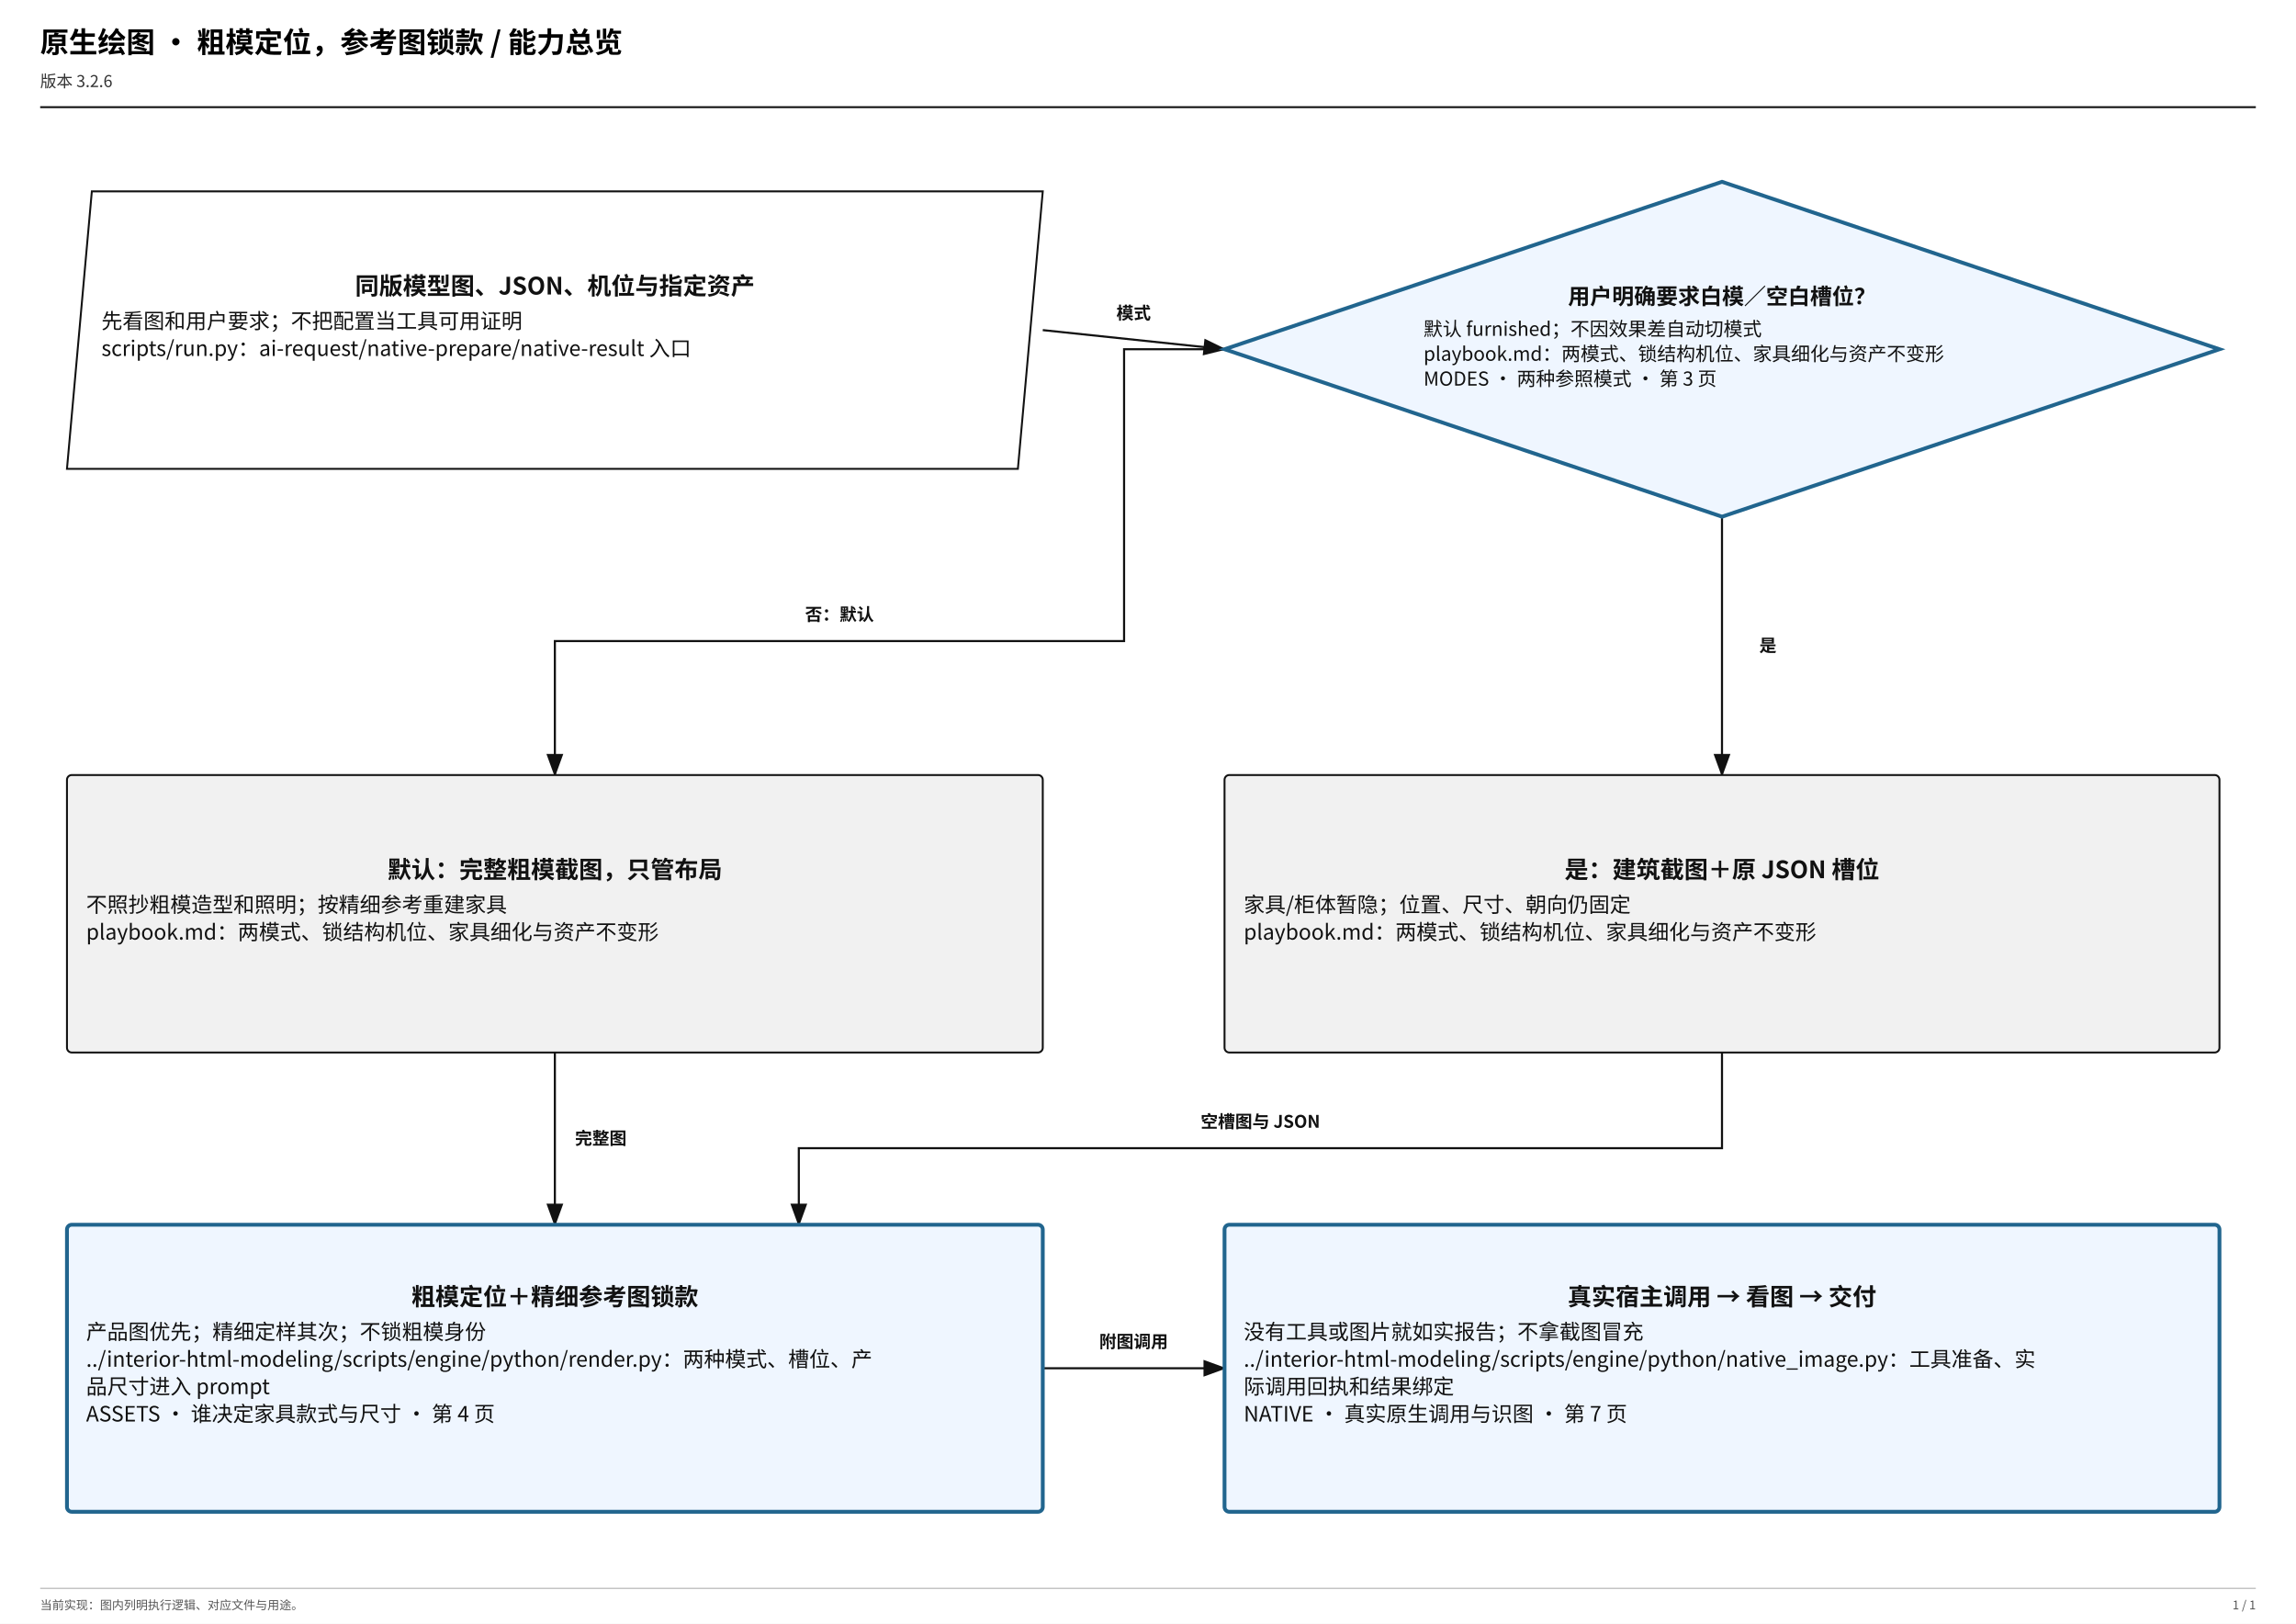
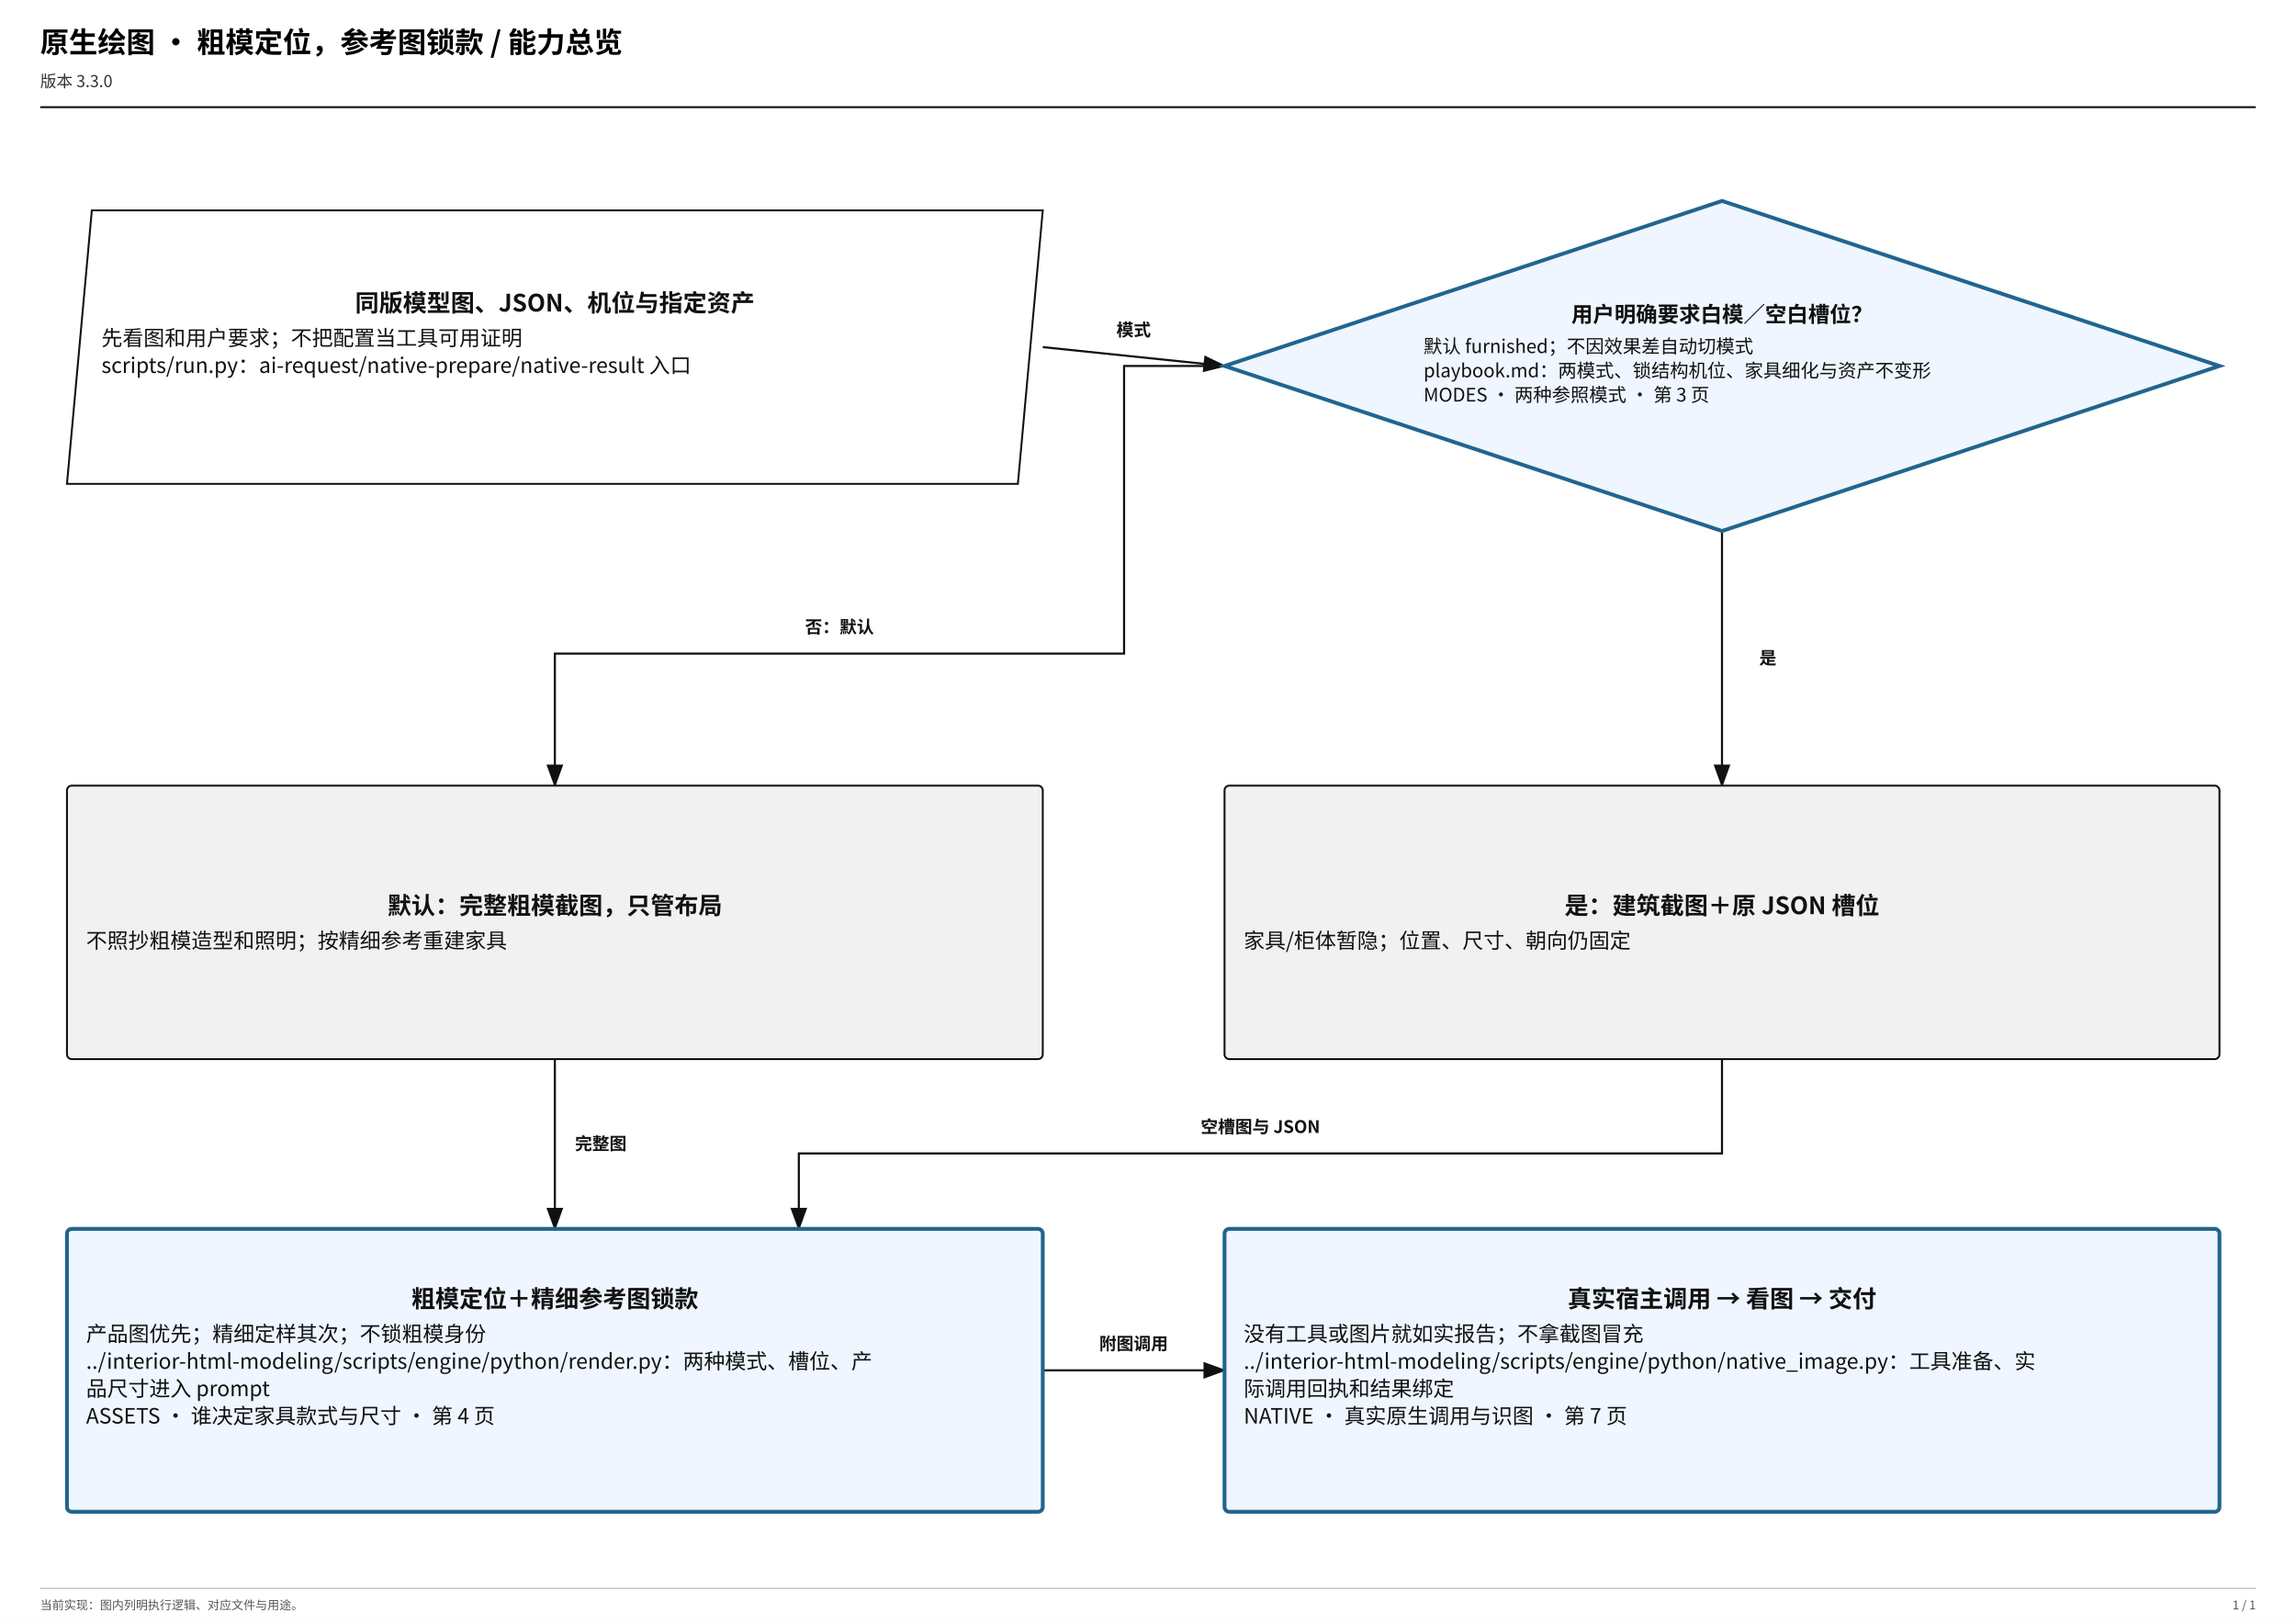
<svg xmlns="http://www.w3.org/2000/svg" width="2400" height="1697" viewBox="0 0 2400 1697">
  <defs>
    <marker id="arrow" markerWidth="12" markerHeight="12" refX="10" refY="4" orient="auto" markerUnits="strokeWidth">
      <path d="M0,0 L0,8 L11,4 z" fill="#111" />
    </marker>
    <style>text{font-family:"Noto Sans CJK SC","Microsoft YaHei","PingFang SC",Arial,sans-serif;letter-spacing:0}</style>
  </defs>
  <rect width="2400" height="1697" fill="#fff" />
  <text x="42" y="55" font-size="30" font-weight="800">原生绘图 · 粗模定位，参考图锁款 / 能力总览</text>
-   <text x="42" y="91" font-size="17" fill="#333">版本 3.2.6</text>
+   <text x="42" y="91" font-size="17" fill="#333">版本 3.3.0</text>
  <line x1="42" y1="112" x2="2358" y2="112" stroke="#111" stroke-width="2" />
  <g>
-     <polyline points="1090,345 1280,365" fill="none" stroke="#111" stroke-width="2.2" marker-end="url(#arrow)" />
-     <rect x="1149" y="312" width="72" height="31" rx="3" fill="#fff" fill-opacity="0.94" />
-     <text x="1185" y="333.62" text-anchor="middle" font-size="18" font-weight="600" fill="#111">
+     <polyline points="1090,362.77 1280,382.482" fill="none" stroke="#111" stroke-width="2.2" marker-end="url(#arrow)" />
+     <rect x="1149" y="329.626" width="72" height="31" rx="3" fill="#fff" fill-opacity="0.94" />
+     <text x="1185" y="351.246" text-anchor="middle" font-size="18" font-weight="600" fill="#111">
      <tspan x="1185" dy="0">模式</tspan>
    </text>
  </g>
  <g>
-     <polyline points="1800,540 1800,810" fill="none" stroke="#111" stroke-width="2.2" marker-end="url(#arrow)" />
-     <rect x="1812" y="659.5" width="72" height="31" rx="3" fill="#fff" fill-opacity="0.94" />
-     <text x="1848" y="681.12" text-anchor="middle" font-size="18" font-weight="600" fill="#111">
+     <polyline points="1800,554.964 1800,821.079" fill="none" stroke="#111" stroke-width="2.2" marker-end="url(#arrow)" />
+     <rect x="1812" y="672.522" width="72" height="31" rx="3" fill="#fff" fill-opacity="0.94" />
+     <text x="1848" y="694.142" text-anchor="middle" font-size="18" font-weight="600" fill="#111">
      <tspan x="1848" dy="0">是</tspan>
    </text>
  </g>
  <g>
-     <polyline points="1280,365 1175,365 1175,670 580,670 580,810" fill="none" stroke="#111" stroke-width="2.2" marker-end="url(#arrow)" />
-     <rect x="832.5" y="627" width="90" height="31" rx="3" fill="#fff" fill-opacity="0.94" />
-     <text x="877.5" y="648.62" text-anchor="middle" font-size="18" font-weight="600" fill="#111">
+     <polyline points="1280,382.482 1175,382.482 1175,683.094 580,683.094 580,821.079" fill="none" stroke="#111" stroke-width="2.2" marker-end="url(#arrow)" />
+     <rect x="832.5" y="640.094" width="90" height="31" rx="3" fill="#fff" fill-opacity="0.94" />
+     <text x="877.5" y="661.714" text-anchor="middle" font-size="18" font-weight="600" fill="#111">
      <tspan x="877.5" dy="0">否：默认</tspan>
    </text>
  </g>
  <g>
-     <polyline points="580,1100 580,1280" fill="none" stroke="#111" stroke-width="2.2" marker-end="url(#arrow)" />
-     <rect x="592" y="1174.5" width="72" height="31" rx="3" fill="#fff" fill-opacity="0.94" />
-     <text x="628" y="1196.12" text-anchor="middle" font-size="18" font-weight="600" fill="#111">
+     <polyline points="580,1106.906 580,1284.317" fill="none" stroke="#111" stroke-width="2.2" marker-end="url(#arrow)" />
+     <rect x="592" y="1180.112" width="72" height="31" rx="3" fill="#fff" fill-opacity="0.94" />
+     <text x="628" y="1201.732" text-anchor="middle" font-size="18" font-weight="600" fill="#111">
      <tspan x="628" dy="0">完整图</tspan>
    </text>
  </g>
  <g>
-     <polyline points="1800,1100 1800,1200 835,1200 835,1280" fill="none" stroke="#111" stroke-width="2.2" marker-end="url(#arrow)" />
-     <rect x="1249.1" y="1157" width="136.8" height="31" rx="3" fill="#fff" fill-opacity="0.94" />
-     <text x="1317.5" y="1178.62" text-anchor="middle" font-size="18" font-weight="600" fill="#111">
+     <polyline points="1800,1106.906 1800,1205.468 835,1205.468 835,1284.317" fill="none" stroke="#111" stroke-width="2.2" marker-end="url(#arrow)" />
+     <rect x="1249.1" y="1162.468" width="136.8" height="31" rx="3" fill="#fff" fill-opacity="0.94" />
+     <text x="1317.5" y="1184.088" text-anchor="middle" font-size="18" font-weight="600" fill="#111">
      <tspan x="1317.5" dy="0">空槽图与 JSON</tspan>
    </text>
  </g>
  <g>
-     <polyline points="1090,1430 1280,1430" fill="none" stroke="#111" stroke-width="2.2" marker-end="url(#arrow)" />
-     <rect x="1140" y="1387" width="90" height="31" rx="3" fill="#fff" fill-opacity="0.94" />
-     <text x="1185" y="1408.62" text-anchor="middle" font-size="18" font-weight="600" fill="#111">
+     <polyline points="1090,1432.158 1280,1432.158" fill="none" stroke="#111" stroke-width="2.2" marker-end="url(#arrow)" />
+     <rect x="1140" y="1389.158" width="90" height="31" rx="3" fill="#fff" fill-opacity="0.94" />
+     <text x="1185" y="1410.778" text-anchor="middle" font-size="18" font-weight="600" fill="#111">
      <tspan x="1185" dy="0">附图调用</tspan>
    </text>
  </g>
  <g>
-     <polygon points="96,200 1090,200 1064,490 70,490" fill="#fff" stroke="#111" stroke-width="2" />
-     <text x="580" y="307.8" text-anchor="middle" font-size="25" font-weight="700" fill="#111">
+     <polygon points="96,219.856 1090,219.856 1064,505.683 70,505.683" fill="#fff" stroke="#111" stroke-width="2" />
+     <text x="580" y="325.57" text-anchor="middle" font-size="25" font-weight="700" fill="#111">
      <tspan x="580" dy="0">同版模型图、JSON、机位与指定资产</tspan>
    </text>
-     <text x="106" y="343.4" text-anchor="start" font-size="22" font-weight="430" fill="#111">
+     <text x="106" y="361.17" text-anchor="start" font-size="22" font-weight="430" fill="#111">
      <tspan x="106" dy="0">先看图和用户要求；不把配置当工具可用证明</tspan>
      <tspan x="106" dy="28.6" />
      <tspan x="106" dy="28.6">scripts/run.py：ai-request/native-prepare/native-result 入口</tspan>
    </text>
  </g>
  <g>
-     <polygon points="1800,190 2320,365 1800,540 1280,365" fill="#eff6ff" stroke="#21658e" stroke-width="4" />
-     <text x="1800" y="318" text-anchor="middle" font-size="23" font-weight="700" fill="#111">
+     <polygon points="1800,210 2320,382.482 1800,554.964 1280,382.482" fill="#eff6ff" stroke="#21658e" stroke-width="4" />
+     <text x="1800" y="336.607" text-anchor="middle" font-size="22.5" font-weight="700" fill="#111">
      <tspan x="1800" dy="0">用户明确要求白模／空白槽位？</tspan>
    </text>
-     <text x="1488" y="351" text-anchor="start" font-size="20" font-weight="430" fill="#111">
+     <text x="1488" y="368.957" text-anchor="start" font-size="19.5" font-weight="430" fill="#111">
      <tspan x="1488" dy="0">默认 furnished；不因效果差自动切模式</tspan>
-       <tspan x="1488" dy="26" />
-       <tspan x="1488" dy="26">playbook.md：两模式、锁结构机位、家具细化与资产不变形</tspan>
-       <tspan x="1488" dy="26">MODES · 两种参照模式 · 第 3 页</tspan>
+       <tspan x="1488" dy="25.35" />
+       <tspan x="1488" dy="25.35">playbook.md：两模式、锁结构机位、家具细化与资产不变形</tspan>
+       <tspan x="1488" dy="25.35">MODES · 两种参照模式 · 第 3 页</tspan>
    </text>
  </g>
  <g>
-     <rect x="70" y="810" width="1020" height="290" rx="5" fill="#f1f1f1" stroke="#111" stroke-width="2" />
-     <text x="580" y="917.8" text-anchor="middle" font-size="25" font-weight="700" fill="#111">
+     <rect x="70" y="821.079" width="1020" height="285.827" rx="5" fill="#f1f1f1" stroke="#111" stroke-width="2" />
+     <text x="580" y="955.393" text-anchor="middle" font-size="25" font-weight="700" fill="#111">
      <tspan x="580" dy="0">默认：完整粗模截图，只管布局</tspan>
    </text>
-     <text x="90" y="953.4" text-anchor="start" font-size="22" font-weight="430" fill="#111">
+     <text x="90" y="990.993" text-anchor="start" font-size="22" font-weight="430" fill="#111">
      <tspan x="90" dy="0">不照抄粗模造型和照明；按精细参考重建家具</tspan>
-       <tspan x="90" dy="28.6" />
-       <tspan x="90" dy="28.6">playbook.md：两模式、锁结构机位、家具细化与资产不变形</tspan>
    </text>
  </g>
  <g>
-     <rect x="1280" y="810" width="1040" height="290" rx="5" fill="#f1f1f1" stroke="#111" stroke-width="2" />
-     <text x="1800" y="917.8" text-anchor="middle" font-size="25" font-weight="700" fill="#111">
+     <rect x="1280" y="821.079" width="1040" height="285.827" rx="5" fill="#f1f1f1" stroke="#111" stroke-width="2" />
+     <text x="1800" y="955.393" text-anchor="middle" font-size="25" font-weight="700" fill="#111">
      <tspan x="1800" dy="0">是：建筑截图＋原 JSON 槽位</tspan>
    </text>
-     <text x="1300" y="953.4" text-anchor="start" font-size="22" font-weight="430" fill="#111">
+     <text x="1300" y="990.993" text-anchor="start" font-size="22" font-weight="430" fill="#111">
      <tspan x="1300" dy="0">家具/柜体暂隐；位置、尺寸、朝向仍固定</tspan>
-       <tspan x="1300" dy="28.6" />
-       <tspan x="1300" dy="28.6">playbook.md：两模式、锁结构机位、家具细化与资产不变形</tspan>
    </text>
  </g>
  <g>
-     <rect x="70" y="1280" width="1020" height="300" rx="5" fill="#eff6ff" stroke="#21658e" stroke-width="4" />
-     <text x="580" y="1364.2" text-anchor="middle" font-size="25" font-weight="700" fill="#111">
+     <rect x="70" y="1284.317" width="1020" height="295.683" rx="5" fill="#eff6ff" stroke="#21658e" stroke-width="4" />
+     <text x="580" y="1366.358" text-anchor="middle" font-size="25" font-weight="700" fill="#111">
      <tspan x="580" dy="0">粗模定位＋精细参考图锁款</tspan>
    </text>
-     <text x="90" y="1399.8" text-anchor="start" font-size="22" font-weight="430" fill="#111">
+     <text x="90" y="1401.958" text-anchor="start" font-size="22" font-weight="430" fill="#111">
      <tspan x="90" dy="0">产品图优先；精细定样其次；不锁粗模身份</tspan>
      <tspan x="90" dy="28.6" />
      <tspan x="90" dy="28.6">../interior-html-modeling/scripts/engine/python/render.py：两种模式、槽位、产</tspan>
      <tspan x="90" dy="28.6">品尺寸进入 prompt</tspan>
      <tspan x="90" dy="28.6">ASSETS · 谁决定家具款式与尺寸 · 第 4 页</tspan>
    </text>
  </g>
  <g>
-     <rect x="1280" y="1280" width="1040" height="300" rx="5" fill="#eff6ff" stroke="#21658e" stroke-width="4" />
-     <text x="1800" y="1364.2" text-anchor="middle" font-size="25" font-weight="700" fill="#111">
+     <rect x="1280" y="1284.317" width="1040" height="295.683" rx="5" fill="#eff6ff" stroke="#21658e" stroke-width="4" />
+     <text x="1800" y="1366.358" text-anchor="middle" font-size="25" font-weight="700" fill="#111">
      <tspan x="1800" dy="0">真实宿主调用 → 看图 → 交付</tspan>
    </text>
-     <text x="1300" y="1399.8" text-anchor="start" font-size="22" font-weight="430" fill="#111">
+     <text x="1300" y="1401.958" text-anchor="start" font-size="22" font-weight="430" fill="#111">
      <tspan x="1300" dy="0">没有工具或图片就如实报告；不拿截图冒充</tspan>
      <tspan x="1300" dy="28.6" />
      <tspan x="1300" dy="28.6">../interior-html-modeling/scripts/engine/python/native_image.py：工具准备、实</tspan>
      <tspan x="1300" dy="28.6">际调用回执和结果绑定</tspan>
      <tspan x="1300" dy="28.6">NATIVE · 真实原生调用与识图 · 第 7 页</tspan>
    </text>
  </g>
  <line x1="42" y1="1660" x2="2358" y2="1660" stroke="#aaa" stroke-width="1" />
  <text x="42" y="1682" font-size="12.5" fill="#555">当前实现：图内列明执行逻辑、对应文件与用途。</text>
  <text x="2358" y="1682" text-anchor="end" font-size="12.5" fill="#555">1 / 1</text>
</svg>
